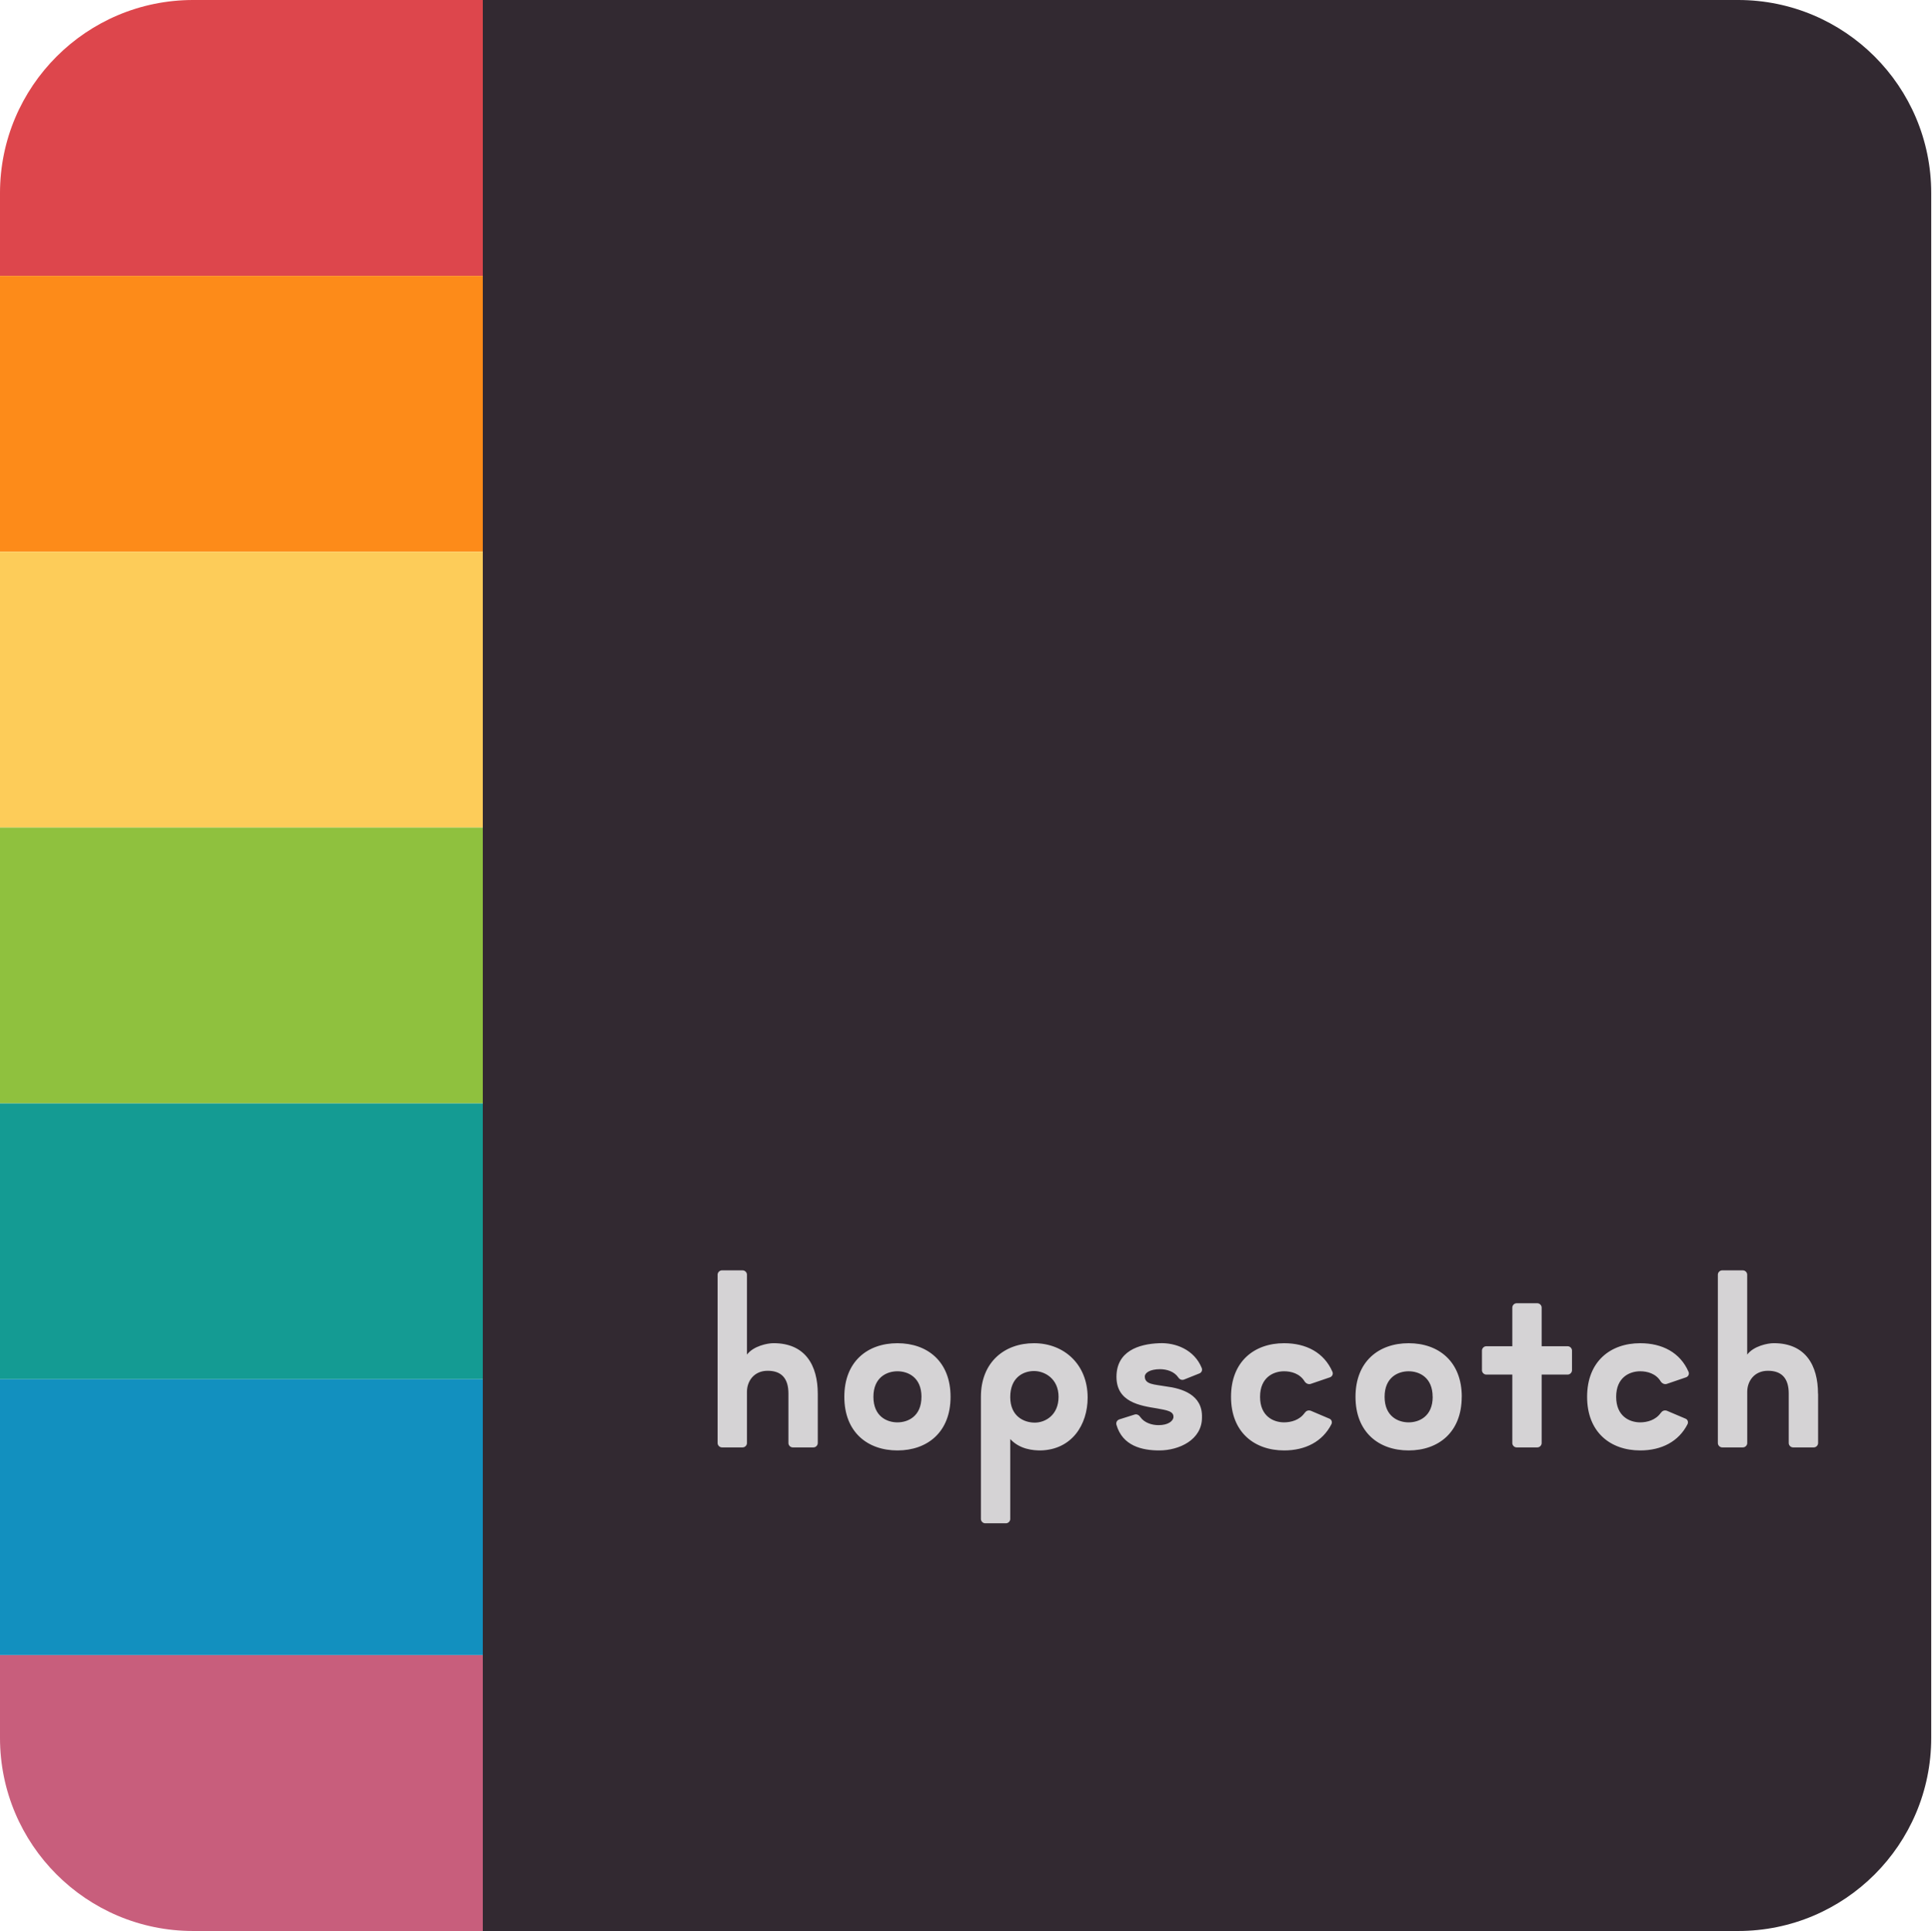
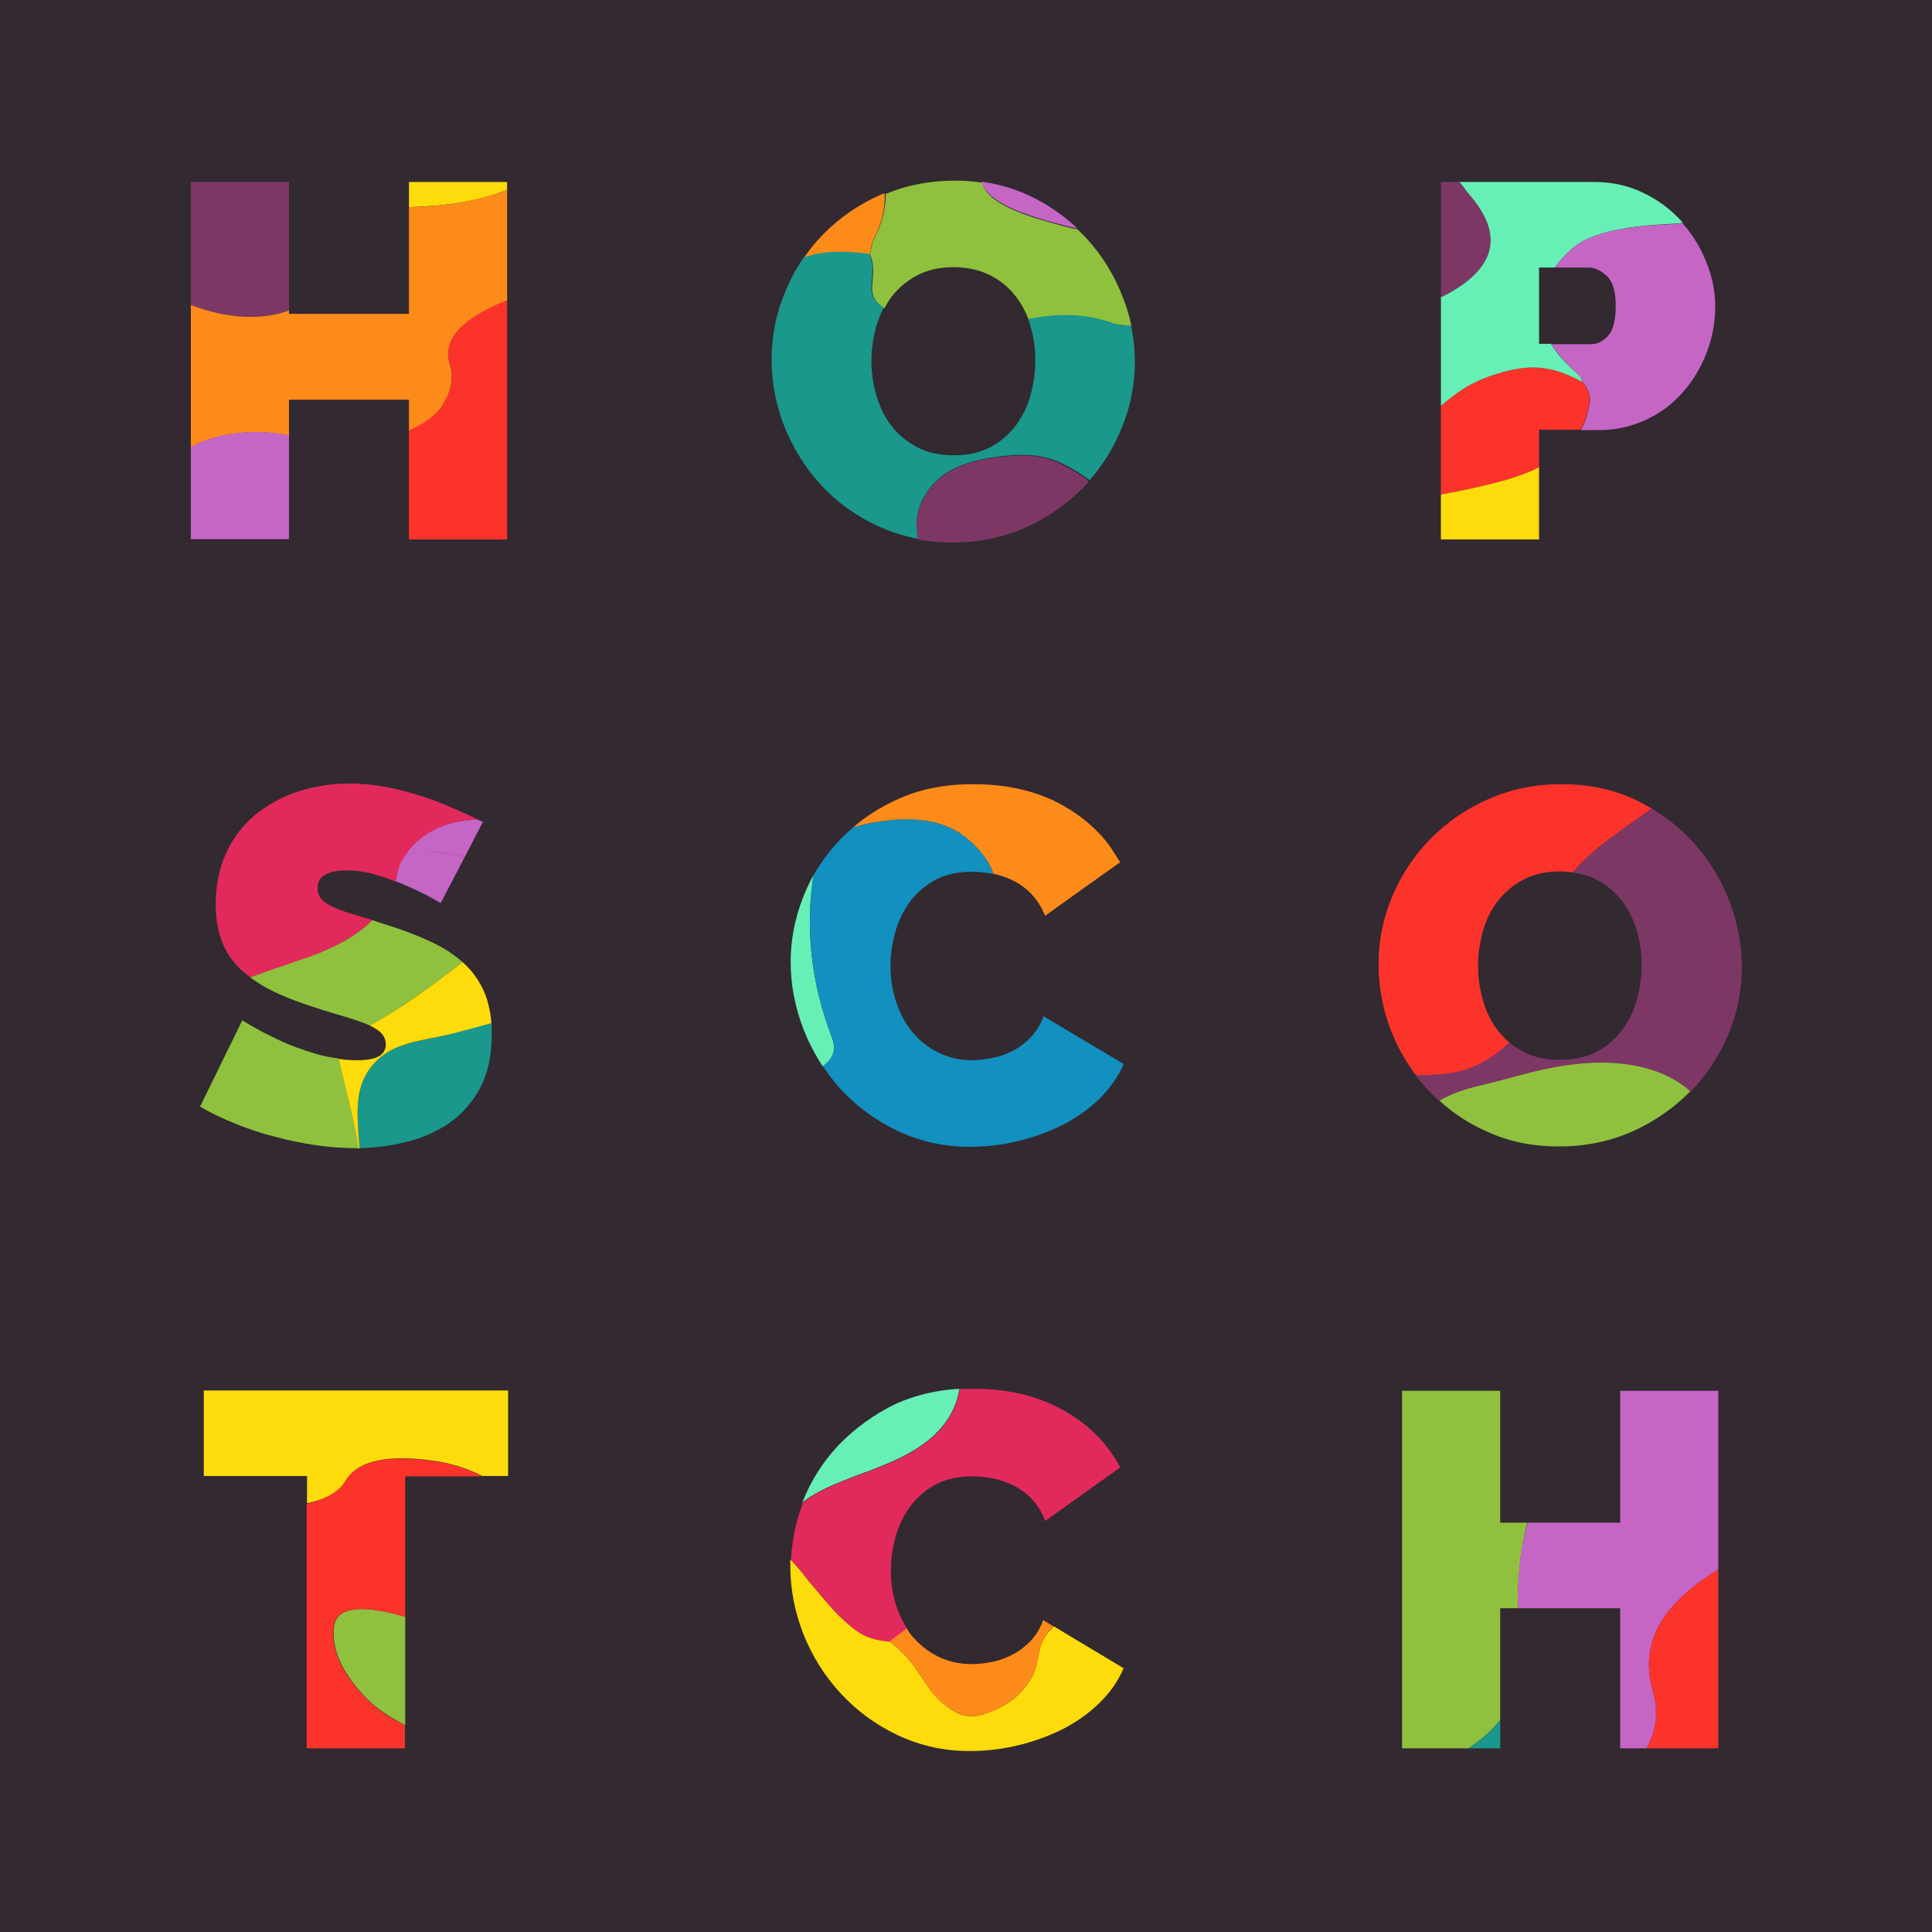
- <svg xmlns="http://www.w3.org/2000/svg" width="566.93" height="566.929" viewBox="0 0 566.93 566.929">
-   <path fill="#DD464C" d="M0 80.99V56.692C0 25.38 25.384 0 56.695 0h85.04v80.99H0z" />
-   <path fill="#FD8B19" d="M0 80.99h141.732v80.99H0V80.99z" />
-   <path fill="#FDCC59" d="M141.733 242.97H0v-80.99h141.732" />
-   <path fill="#8FC13E" d="M141.733 323.958H0V242.97h141.732" />
-   <path fill="#149B93" d="M0 323.958h141.732v80.99H0v-80.99z" />
-   <path fill="#1290BF" d="M0 404.95h141.732v80.99H0v-80.99z" />
-   <path fill="#C85E7C" d="M0 510.234V485.94h141.732v80.987h-85.04C25.382 566.927 0 541.544 0 510.234z" />
-   <path fill="#322931" d="M141.733 0h368.502c31.312 0 56.692 25.38 56.692 56.692v453.542c0 31.31-25.38 56.693-56.69 56.693H141.732V0z" />
-   <path d="M240.065 409.208v14.48c0 .668-.594 1.262-1.262 1.262h-6.088c-.668 0-1.262-.594-1.262-1.263v-14.553c0-4.23-1.856-6.682-6.088-6.682-4.084 0-6.088 3.118-6.088 6.162v15.072c0 .67-.594 1.263-1.262 1.263h-6.09c-.667 0-1.26-.6-1.26-1.27v-49.45c0-.67.593-1.26 1.26-1.26h6.09c.668 0 1.262.59 1.262 1.26v23.47c1.93-2.53 6.014-3.35 7.796-3.35 9.354 0 12.992 6.532 12.992 14.85zm38.98.892c0 10.395-6.83 15.74-15.59 15.74s-15.593-5.346-15.593-15.74c0-10.396 6.83-15.74 15.592-15.74 8.76 0 15.592 5.345 15.592 15.74zm-8.54 0c0-5.718-3.933-7.5-7.052-7.5-3.118 0-7.054 1.782-7.054 7.5 0 5.717 3.93 7.5 7.05 7.5 3.12 0 7.05-1.783 7.05-7.5zm48.783.223c0 7.944-4.604 15.295-13.81 15.518-2.154 0-6.09-.29-8.91-3.34v23.47c0 .67-.595 1.26-1.263 1.26h-6.09c-.667 0-1.26-.59-1.26-1.26V410.1c0-10.098 6.83-15.74 15.59-15.74s15.743 6.162 15.743 15.963zm-8.538-.223c0-5.346-4.084-7.573-7.203-7.573-3.118 0-6.98 1.855-6.98 7.647 0 5.643 4.01 7.5 7.202 7.5 3.12 0 6.98-2.228 6.98-7.574zm42.1 6.088c0 6.534-6.684 9.652-12.55 9.652-5.048 0-10.765-1.336-12.548-7.5-.223-.815.223-1.41.892-1.632l4.454-1.41c.67-.224 1.338.222 1.71.815 1.112 1.56 3.266 2.302 5.27 2.302 2.896 0 4.158-1.188 4.38-2.153.298-2.004-2.08-2.228-4.75-2.747-5.05-.816-11.956-1.856-11.956-9.28 0-7.5 6.46-9.653 12.55-9.876 4.825-.23 10.32 1.93 12.473 7.27.297.67-.074 1.41-.743 1.63l-4.454 1.78c-.67.22-1.263 0-1.708-.67-1.188-1.71-3.342-2.38-5.346-2.38-2.896 0-4.455 1.04-4.455 2.15 0 2.374 2.82 2.3 6.16 2.894 4.67.594 10.84 2.375 10.62 9.132zm30.144-1.336c.445-.67 1.04-.892 1.78-.67l5.42 2.303c.67.224.967.966.67 1.634-2.6 5.12-7.647 7.72-13.885 7.72-8.77 0-15.6-5.35-15.6-15.74s6.83-15.74 15.59-15.74c6.46 0 11.73 2.74 14.18 8.39.3.67-.08 1.41-.74 1.63l-5.65 1.93c-.67.22-1.41-.15-1.78-.74-1.41-2.31-3.94-2.97-6.02-2.97-3.12 0-7.055 1.78-7.055 7.5s3.936 7.5 7.054 7.5c2.08-.01 4.53-.67 6.014-2.75zm46.11-4.752c0 10.395-6.83 15.74-15.593 15.74-8.76 0-15.59-5.346-15.59-15.74 0-10.396 6.83-15.74 15.6-15.74s15.6 5.345 15.6 15.74zm-8.54 0c0-5.718-3.935-7.5-7.053-7.5s-7.05 1.782-7.05 7.5c0 5.717 3.94 7.5 7.06 7.5s7.06-1.783 7.06-7.5zm32.003 13.587c0 .67-.595 1.263-1.263 1.263h-6.09c-.667 0-1.26-.594-1.26-1.263v-20.12h-7.65c-.667 0-1.26-.595-1.26-1.264v-5.79c0-.67.593-1.263 1.26-1.263h7.65v-11.36c0-.67.593-1.263 1.26-1.263h6.09c.668 0 1.263.594 1.263 1.263v11.36h7.646c.67 0 1.263.594 1.263 1.262v5.79c0 .67-.594 1.264-1.263 1.264h-7.646v20.12zm34.97-8.835c.445-.67 1.04-.892 1.782-.67l5.42 2.303c.66.224.96.966.66 1.634-2.6 5.12-7.65 7.72-13.89 7.72-8.76 0-15.598-5.35-15.598-15.74s6.83-15.74 15.592-15.74c6.46 0 11.73 2.74 14.18 8.39.297.67-.074 1.41-.74 1.63l-5.646 1.93c-.67.22-1.41-.15-1.783-.74-1.41-2.31-3.937-2.97-6.015-2.97-3.12 0-7.057 1.78-7.057 7.5s3.934 7.5 7.053 7.5c2.08-.01 4.53-.67 6.015-2.75zm46.183-5.644v14.48c0 .668-.595 1.262-1.263 1.262h-6.088c-.67 0-1.27-.594-1.27-1.263v-14.553c0-4.23-1.86-6.682-6.09-6.682-4.08 0-6.09 3.118-6.09 6.162v15.072c0 .67-.6 1.263-1.27 1.263h-6.09c-.67 0-1.266-.6-1.266-1.27v-49.45c0-.67.594-1.26 1.264-1.26h6.087c.67 0 1.26.59 1.26 1.26v23.47c1.93-2.53 6.014-3.35 7.797-3.35 9.354 0 12.993 6.532 12.993 14.85z" fill="#D5D3D5" />
+ <svg xmlns="http://www.w3.org/2000/svg" version="1.1" id="Layer_1" x="0" y="0" viewBox="0 0 566.9 566.9" xml:space="preserve">
+   <defs />
+   <style>.st1{fill:none}.st2{fill:#fc332b}.st3{fill:#8fc13e}.st4{fill:#fedb0a}.st5{fill:#c566c5}.st6{fill:#7d3765}.st7{fill:#19988b}.st8{fill:#67f0b6}.st9{fill:#fd8b19}.st11{fill:#233f88}.st13{fill:#e12a5b}.st14{fill:#236bb5}</style>
+   <path fill="#322931" d="M0 0h566.9v566.9H0z" />
+   <path class="st1" d="M232 457.6zM332.8 95.7c-.3 0-.6-.1-.9-.1.3 0 .6 0 .9.1zM236 75.7c-1 .4-1.9.8-2.8 1.2.9-.5 1.8-.9 2.8-1.2z" />
+   <path d="M128.5 60.3zM240.3 74.6c1.4-.3 3-.4 4.6-.5-1.7 0-3.2.2-4.6.5zM255.9 71.4c-.3 1.1-.5 2.2-.7 3.3.3-1.1.4-2.2.7-3.3zM316.1 67.1c-.4-.1-.7-.2-1.1-.2.4.1.8.1 1.1.2zM238.1 75l-2.1.6 2.1-.6zM331.9 95.6l-2.7-.3 2.7.3zM232 457.6c.7.6 1.2 1.3 1.8 1.9-.6-.6-1.1-1.3-1.8-1.9zM260.7 481.5c1.7-1.3 3.5-2.6 5.2-3.9-1.8 1.3-3.5 2.6-5.2 3.9zM235.4 461.4c-.3-.4-.6-.8-1-1.2.3.4.7.8 1 1.2zM236.6 462.9l-1.2-1.5 1.2 1.5zM466.3 115.6c.1.3.1.7.1 1 0-.3 0-.6-.1-1zM464.2 112a7.6 7.6 0 012 3.4c-.2-1.1-.8-2.3-2-3.4zM463.9 110.9c-.2-.4-.5-.7-.9-1.1.4.4.7.7.9 1.1zM466.4 118.4c-.1.4-.1.8-.2 1.1 0-.4.1-.7.2-1.1z" />
+   <path class="st2" d="M432.7 313c3.8-1.7 6.7-3.7 8.9-5.8.5-.4.9-.9 1.3-1.3-1.2-1-2.3-2.2-3.3-3.4-2-2.6-3.5-5.5-4.4-8.8-1-3.3-1.5-6.7-1.5-10.3 0-3.4.5-6.8 1.4-10.1.9-3.3 2.4-6.3 4.4-8.9 2-2.6 4.5-4.7 7.5-6.3 3-1.6 6.6-2.4 10.7-2.4 1.3 0 2.6.1 3.8.3 0 0 0-.1.1-.1 5.5-6.7 14.6-12.6 23.1-18.6-1.5-.9-3.1-1.8-4.8-2.6-6.5-3.1-13.7-4.6-21.7-4.6-7.8 0-15 1.5-21.5 4.4a53.7 53.7 0 00-28.2 28.6c-2.7 6.4-4 13.1-4 19.9a54.02 54.02 0 0010.9 32.4c6.5.3 12.9-.4 17.3-2.4z" />
+   <path class="st3" d="M98 477.4c-.8 7.1 2.9 14.2 9.9 21.3 2.7 2.7 6.5 5.2 11 7.5v-31.8c-13-3.8-20.3-2.8-20.9 3z" />
+   <path class="st4" d="M302.7 492.3c-2.4 3.9-5.5 7.5-12.6 10.2-4.7 1.8-7.8 1.4-11.6-1.3-4.6-3.2-6.4-6.6-8.7-10-1.1-1.7-2.3-3.3-3.7-4.9-1.4-1.6-3.1-3.2-5.4-4.8-6.3-.5-8.9-2.6-11.4-4.6-4.6-3.8-7.5-7.8-10.9-11.7-.7-.8-1.3-1.5-1.9-2.3l-1.2-1.5c-.3-.4-.6-.8-1-1.2-.2-.2-.4-.5-.6-.7-.6-.6-1.1-1.3-1.8-1.9v2c0 6.7 1.3 13.3 3.8 19.8 2.6 6.5 6.2 12.3 10.9 17.4 4.7 5.1 10.2 9.2 16.7 12.3a49 49 0 0021.4 4.7c4.4 0 9-.5 13.7-1.6 4.7-1.1 9.1-2.7 13.2-4.7 4.1-2.1 7.7-4.6 10.9-7.7 3.2-3.1 5.6-6.5 7.2-10.3l-20.5-12.3c-.5.5-1 1-1.4 1.5-3.9 4.3-2.5 9.2-5.1 13.6z" />
+   <path class="st5" d="M303.7 63.7c3.6 1.2 7.4 2.2 11.3 3.1.4.1.7.2 1.1.2-4.1-3.9-8.9-7.2-14.3-9.7-4.3-2-8.9-3.3-13.8-4 0 .2.1.4.1.6 1.7 4.1 7.6 7.3 15.6 9.8z" />
+   <path class="st6" d="M431.4 57.4c-1.1-1.3-2.2-2.7-3.1-4h-5.5v33.8c1.4-.6 2.9-1.4 4.6-2.5 12.6-7.9 12.6-17.2 4-27.3z" />
+   <path class="st7" d="M108.4 313.7c-4.8 6.7-3.4 15.2-2.9 23.2 4.4-.1 8.8-.6 13.2-1.7 4.8-1.1 9.1-3 12.9-5.5 3.8-2.6 6.8-6 9.2-10.3 2.3-4.3 3.5-9.6 3.5-15.9 0-1.2 0-2.3-.1-3.4-3.8 1.1-7.6 2.1-11.5 3.1-9.4 2.6-18.4 2.4-24.3 10.5z" />
+   <path class="st8" d="M244.1 304.4c-6.2-16.2-7.8-32-5.4-47.6-1.2 2.1-2.2 4.3-3.1 6.6-2.4 6.2-3.6 12.5-3.6 18.9 0 6.7 1.3 13.3 3.8 19.8 1.5 3.8 3.4 7.4 5.6 10.8 3.5-2.4 3.9-5.4 2.7-8.5zM246.1 424c-4.6 4.9-8.2 10.5-10.6 16.7v.1c2.4-1.9 5.5-3.6 9-5.1 1.6-.7 3.2-1.3 4.9-2 1.1-.4 2.2-.9 3.4-1.3 2.3-.8 4.5-1.7 6.7-2.6 14-5.6 20-12.8 21.8-21.1.1-.4.2-.8.2-1.2-6.8.4-13 1.9-18.6 4.4a59.2 59.2 0 00-16.8 12.1z" />
+   <path class="st2" d="M466.1 119.5c.1-.4.2-.7.2-1.1.1-.4.1-.8.1-1.1v-.6c0-.3-.1-.7-.1-1 0-.1 0-.2-.1-.3-.3-1.1-.9-2.2-2-3.4-9.1-4.8-15.3-5.3-25-2.3-7.8 2.4-12.2 5.8-16.4 9.4v26c5.6-1 11-2.2 16.2-3.5 5-1.3 9.2-2.8 12.6-4.5v-11h12.2c.8-1.6 1.5-3.2 1.9-4.9.2-.6.3-1.1.4-1.7z" />
+   <path class="st9" d="M266.1 486.3c1.4 1.6 2.6 3.3 3.7 4.9 2.3 3.4 4 6.8 8.7 10 3.9 2.7 6.9 3.1 11.6 1.3 7-2.7 10.2-6.3 12.6-10.2 2.7-4.4 1.3-9.3 5-13.6.4-.5.9-1 1.4-1.5l-3-1.8c-.9 2.4-2.1 4.4-3.6 6-1.5 1.6-3.3 3-5.2 4-1.9 1-3.9 1.8-6 2.2-2.1.4-4.1.7-6.1.7-3.7 0-7.1-.8-10.1-2.3-3-1.5-5.5-3.6-7.6-6.1-.6-.7-1.1-1.5-1.6-2.3-1.8 1.3-3.5 2.6-5.2 3.9 2.2 1.6 3.9 3.2 5.4 4.8z" />
+   <path class="st3" d="M460.3 312.4c-9.6 1.3-17 4-25.5 5.9-5.3 1.2-9.4 2.8-12.5 4.6 3.9 3.6 8.4 6.6 13.5 8.9 6.5 3.1 13.7 4.6 21.7 4.6 7.8 0 14.9-1.5 21.5-4.4 6.6-3 12.2-6.9 16.9-11.7l.1-.1c-.5-.4-.9-.8-1.4-1.2-7.9-6.3-20.1-8.5-34.3-6.6zM440.2 408.1h-28.8V513h19.5c3.8-2.5 6.9-5.3 9.3-8.3v-32.8h5.2c-.1-8.5.6-16.9 2.8-25.1h-8v-38.7z" />
+   <path d="M266.1 486.3c-1.4-1.6-3.1-3.2-5.4-4.8 2.2 1.6 3.9 3.2 5.4 4.8z" fill="#5096d1" />
+   <path class="st2" d="M141.4 433.2a39.3 39.3 0 00-13.2-4.3c-14.2-2.2-23.3-.4-27 5.8-1.8 3.1-5.6 5.2-11.2 6.6V513h28.8v-6.8c-4.6-2.2-8.4-4.8-11-7.5-7.1-7.1-10.7-14.2-9.9-21.3.6-5.8 7.9-6.8 21-3v-41.2h22.5z" />
+   <path class="st3" d="M256.4 70.3c-.2.3-.3.7-.4 1.1-.3 1.1-.5 2.2-.7 3.3 1.5 3.3.7 6.5.6 9.7-.1 2.5 1.1 4.5 3.6 6.1.6-1.2 1.3-2.3 2.1-3.4 2-2.6 4.5-4.7 7.5-6.3 3-1.6 6.6-2.4 10.7-2.4 4 0 7.6.8 10.6 2.3 3 1.5 5.5 3.5 7.5 6.1 1.6 2 2.9 4.3 3.9 6.9 7.9-1.4 16.1-2 25.1 1.3.6.2 1.6.2 2.4.4l2.7.3c-.6-3-1.5-6-2.7-8.9-2.5-6.4-6.1-12.1-10.7-17.1l-2.4-2.4c-.4-.1-.7-.2-1.1-.2-3.9-.9-7.6-2-11.3-3.1-8.1-2.6-14-5.7-15.5-9.8-.1-.2-.1-.4-.1-.6-2.6-.4-5.2-.6-7.9-.6-7.4 0-14.2 1.3-20.4 3.9 0 4.5-1.2 9-3.5 13.4z" />
+   <path class="st2" d="M489.3 473.1c-5.7 7.3-6.6 15.1-4.3 23.3 1.6 5.9 1 11.4-1.9 16.6h21.1v-52.5c-6.3 3.8-11.3 8-14.9 12.6z" />
+   <path class="st4" d="M120 53.4v7.4c3-.1 5.8-.3 8.5-.5 4.1-.4 7.9-1 11.3-1.8 3.3-.7 6.2-1.7 9-2.8v-2.3H120zM101.3 434.6c3.7-6.2 12.8-8 27-5.8 5.6.9 9.7 2.5 13.2 4.3h7.6V408H59.8v25.1h30.3v8c5.6-1.2 9.4-3.4 11.2-6.5z" />
+   <path class="st9" d="M240.3 74.6c1.4-.3 3-.4 4.6-.5 3.2-.1 6.6 0 10.3.6.3-1.1.4-2.2.7-3.3.1-.4.3-.7.4-1.1 2.3-4.4 3.5-8.9 3.3-13.6-.4.1-.7.3-1.1.4a53.7 53.7 0 00-17 11.7c-2.1 2.1-3.9 4.4-5.6 6.8l2.1-.6c.8-.1 1.5-.3 2.3-.4z" />
+   <path class="st11" d="M238.1 75c.7-.2 1.4-.3 2.2-.5-.8.2-1.5.4-2.2.5zM255.2 74.7c-3.7-.5-7.2-.7-10.3-.6 3.1-.2 6.6 0 10.3.6zM120 60.8h-1c.3.1.6 0 1 0zM128.5 60.3a114.33 114.33 0 000 0z" />
+   <path class="st6" d="M296.6 133.8c-16.2 1.2-22 6.2-25.4 12.1-2.3 4-2.6 8.2-1.9 12.4 3.2.6 6.6.9 10.1.9 7.8 0 14.9-1.5 21.5-4.4 6.6-3 12.2-6.9 16.9-11.7.6-.6 1.2-1.2 1.7-1.9-2-1.6-4.4-3.1-7.4-4.6-4.3-2.4-9.1-3.3-15.5-2.8z" />
+   <path d="M283.5 245.8c-5.9-4.8-14.6-6.4-25.1-4.8-3.1.5-5.8 1.1-8.1 1.8-1.4 1.2-2.8 2.5-4.1 3.9-2.9 3.1-5.4 6.5-7.5 10.1-2.4 15.6-.8 31.4 5.4 47.6 1.2 3.1.8 6.1-2.7 8.4 1.6 2.3 3.3 4.6 5.2 6.7 4.7 5.1 10.2 9.2 16.7 12.3a49 49 0 0021.4 4.7c4.4 0 9-.5 13.7-1.6 4.7-1.1 9.1-2.7 13.2-4.7 4.1-2.1 7.7-4.6 10.9-7.7 3.2-3.1 5.6-6.5 7.2-10.3l-23.5-14c-.9 2.4-2.1 4.4-3.6 6-1.5 1.6-3.3 3-5.2 4-1.9 1-3.9 1.8-6 2.2-2.1.4-4.1.7-6.1.7-3.7 0-7.1-.8-10.1-2.3-3-1.5-5.5-3.6-7.6-6.1-2.1-2.6-3.6-5.5-4.7-8.9-1.1-3.3-1.6-6.8-1.6-10.5 0-3.3.5-6.5 1.4-9.8.9-3.3 2.4-6.3 4.3-8.9 1.9-2.6 4.4-4.7 7.4-6.4 3-1.6 6.6-2.4 10.7-2.4 2 0 4 .2 6.1.6.1 0 .2.1.3.1-1.2-3.7-3.7-7.2-8-10.7z" fill="#1290bf" />
+   <path class="st9" d="M326 248.8c-3.5-5-8.2-9.1-14-12.4-7.4-4.2-16.2-6.3-26.4-6.3-8.5 0-16 1.5-22.6 4.6-4.8 2.2-9 4.9-12.7 8.1 2.3-.7 5-1.4 8.1-1.8 10.6-1.6 19.3 0 25.1 4.8 4.3 3.5 6.8 7 8 10.6 2 .4 3.9 1.1 5.8 2a18.79 18.79 0 018.9 9.3c.2.3.3.7.5 1l1.8-1.3 15.1-10.8 5.1-3.6-2.7-4.2z" />
+   <path class="st6" d="M422.3 323c3.2-1.9 7.2-3.4 12.5-4.6 8.5-2 15.8-4.6 25.5-5.9 14.2-2 26.4.3 34.4 6.6.5.4.9.8 1.4 1.2 4.7-4.8 8.3-10.4 11-16.7 2.7-6.4 4-13 4-19.9 0-6.7-1.3-13.2-3.8-19.7-2.5-6.4-6.1-12.1-10.7-17.1-3.4-3.7-7.4-6.9-11.9-9.6-8.4 6-17.6 11.9-23.1 18.6 0 0 0 .1-.1.1a21.27 21.27 0 0114.2 8.1c2 2.5 3.5 5.4 4.5 8.7 1 3.3 1.5 6.7 1.5 10.3 0 3.4-.5 6.8-1.4 10.2-.9 3.4-2.4 6.3-4.3 8.9a22.4 22.4 0 01-7.5 6.4c-3.1 1.6-6.6 2.4-10.8 2.4-4.1 0-7.7-.8-10.7-2.4-1.5-.8-2.9-1.7-4.2-2.8-.4.5-.9.9-1.3 1.3-2.3 2.1-5.2 4.1-8.9 5.8-4.4 2-10.8 2.7-17.3 2.5a49.06 49.06 0 007 7.6z" />
+   <path class="st13" d="M109.3 270c-1.7-.5-3.4-1-4.9-1.5-2.4-.7-4.5-1.4-6.1-2.1-1.7-.7-3-1.6-3.8-2.4-.9-.9-1.3-2-1.3-3.4 0-1.9.8-3.2 2.3-4 1.5-.8 3.6-1.2 6.1-1.2 3.2 0 6.4.5 9.7 1.6 1.7.5 3.3 1.1 4.9 1.7.1-.3.2-.5.2-.8.5-1.9.9-3.9 1.9-5.8 4.5-7.8 13-11.4 22-11.6-2-1-4.2-2-6.5-3-3-1.3-6.1-2.6-9.5-3.7-3.4-1.1-6.9-2.1-10.6-2.8-3.6-.7-7.4-1.1-11.2-1.1-5.2 0-10.2.8-14.9 2.3a39.6 39.6 0 00-12.5 6.7c-3.6 3-6.5 6.6-8.6 11.1-2.1 4.4-3.2 9.6-3.2 15.4 0 3.8.5 7.2 1.6 10.2 1 3 2.6 5.6 4.8 7.9 1.1 1.2 2.4 2.3 3.8 3.3 5.5-1.9 11.1-3.8 16.6-5.8 8.8-3.1 15-6.8 19.2-11z" />
+   <path class="st7" d="M332.3 97.8c-.1-.8-.3-1.5-.4-2.2l-2.7-.3c-.8-.1-1.8-.1-2.4-.4-9-3.3-17.2-2.8-25.1-1.3l.6 1.8c1 3.3 1.5 6.7 1.5 10.3 0 3.4-.5 6.8-1.4 10.2-.9 3.4-2.4 6.3-4.3 8.9a22.4 22.4 0 01-7.5 6.4c-3.1 1.6-6.6 2.4-10.8 2.4-4.1 0-7.7-.8-10.7-2.4-3-1.6-5.5-3.6-7.5-6.2s-3.4-5.5-4.4-8.8c-1-3.3-1.5-6.7-1.5-10.3 0-3.4.5-6.8 1.4-10.1.6-2 1.3-3.8 2.2-5.5-2.5-1.6-3.7-3.6-3.6-6.1.1-3.2.9-6.4-.6-9.7-3.7-.5-7.2-.7-10.3-.6-1.6.1-3.1.2-4.6.5-.8.1-1.5.3-2.2.5l-2.1.6c-2.2 3.1-4 6.5-5.5 10.1-2.7 6.4-4 13.1-4 19.9 0 6.8 1.3 13.4 3.8 19.8 2.6 6.4 6.2 12.1 10.8 17.1 4.6 5 10.2 9 16.7 12 3.6 1.7 7.5 2.9 11.6 3.7-.7-4.2-.5-8.4 1.9-12.4 3.4-5.9 9.2-10.8 25.4-12.1 6.4-.5 11.2.4 15.7 2.7 3 1.5 5.4 3.1 7.4 4.6 3.9-4.4 7-9.4 9.3-15a50.54 50.54 0 003.3-28.1z" />
+   <path class="st8" d="M439.2 109.7c9.8-3 15.9-2.5 25 2.3 0-.4-.1-.7-.3-1.1-.2-.4-.5-.7-.9-1.1-.7-.7-1.6-1.4-2.3-2.1-2.4-2.3-4.2-4.5-5.6-6.8h-3.5V78.5h4.6c1.3-1.8 2.9-3.6 4.8-5.3 4.9-4.6 15-6.8 27.8-7.4 1.8-.1 3.5-.2 5-.4-.1-.2-.3-.3-.4-.5-3.1-3.4-6.8-6.2-11.2-8.3-4.3-2.1-9.1-3.2-14.2-3.2h-39.7c1 1.3 2 2.7 3.1 4 8.6 10.1 8.5 19.4-4 27.3-1.7 1.1-3.2 1.9-4.6 2.5v31.9c4.2-3.6 8.6-7 16.4-9.4z" />
+   <path class="st11" d="M329.2 95.3c0 .4.2.7.5 1.1-.4-.3-.6-.7-.5-1.1z" />
+   <path class="st7" d="M430.9 513h9.3v-8.3c-2.4 3-5.5 5.8-9.3 8.3z" />
+   <path class="st5" d="M445.4 471.9h30V513h7.7c2.9-5.2 3.6-10.7 1.9-16.6-2.3-8.2-1.4-16 4.3-23.3 3.6-4.6 8.6-8.8 14.9-12.6v-52.4h-28.8v38.7h-27.1c-2.4 8.2-3.1 16.6-2.9 25.1zM129.3 265l7.1-13.6c-8.5-1.6-16.2-2.7-18.2.6-1.1 1.9-1.5 3.8-1.9 5.8-.1.3-.1.5-.2.8 1.4.5 2.8 1.1 4.1 1.7 3.1 1.4 6.2 2.9 9.1 4.7z" />
+   <path class="st3" d="M125.7 276c-3.9-1.8-8.3-3.4-13.1-4.9-1.2-.4-2.3-.7-3.3-1.1-4.2 4.2-10.4 7.9-19.3 11-5.5 1.9-11.1 3.8-16.6 5.8 1.4 1 2.9 2 4.5 2.9 3.3 1.8 7.3 3.5 12 5.1 3.2 1.1 6.1 2 8.9 2.8 2.8.8 5.3 1.6 7.5 2.4.8.3 1.5.6 2.2.9 7.9-4.2 17.8-11.2 27.2-18.6-2.8-2.5-6.1-4.6-10-6.3zM92.6 309.2c-4-1.2-7.6-2.5-10.7-4-3.7-1.7-7.3-3.6-10.8-5.8l-12.4 25.3c3.2 1.9 6.6 3.5 10.3 5 3.7 1.5 7.5 2.8 11.5 3.8 4 1.1 8 1.9 12 2.5 4 .6 8 .9 11.8.9h.9c-1.2-8.4-4.4-19.6-5.8-26.3-2.3-.3-4.5-.7-6.8-1.4z" />
+   <path class="st4" d="M108.4 313.7c5.9-8.1 14.8-8 24.3-10.4 3.8-1 7.7-2 11.5-3.1-.3-3.5-1-6.5-2.1-9.1-1.5-3.4-3.6-6.4-6.4-8.8-9.4 7.4-19.3 14.4-27.2 18.6 1.1.6 2.1 1.1 2.9 1.8 1.2 1 1.8 2.3 1.8 3.8 0 1.4-.6 2.5-1.8 3.3-1.2.8-3.4 1.3-6.6 1.3-1.8 0-3.6-.1-5.4-.4 1.4 6.7 4.6 17.9 5.8 26.3h.3c-.5-8.1-1.9-16.6 2.9-23.3z" />
+   <path class="st5" d="M136.4 251.4l5.3-10.2c-.5-.2-1-.5-1.5-.7-9 .2-17.5 3.8-22 11.6 2-3.4 9.7-2.3 18.2-.7z" />
+   <path class="st6" d="M84.8 91.1V53.4H56v36.1c10.8 4 20.3 4.6 28.8 1.6z" />
+   <path class="st14" d="M235.3 441.4c.1-.2.2-.4.2-.7l-.3.3c0 .2.1.3.1.4z" />
+   <path class="st13" d="M312 413.8c-7.4-4.2-16.2-6.3-26.4-6.3-1.4 0-2.7.1-4 .1-.1.4-.1.8-.2 1.2-1.8 8.3-7.8 15.5-21.8 21.1-2.2.9-4.4 1.7-6.7 2.6-1.1.4-2.3.8-3.4 1.3-1.7.6-3.3 1.3-4.9 2-3.5 1.5-6.7 3.2-9 5.1-.1.2-.2.4-.2.7.2.9.4 1.8.8 2.6-.3-.9-.5-1.8-.8-2.6-1.1 3-2 6-2.5 9.1-.4 2.3-.7 4.7-.8 7.1.7.6 1.2 1.3 1.8 1.9.2.2.4.5.6.7.3.4.7.8 1 1.2l1.2 1.5c.6.8 1.2 1.5 1.9 2.3 3.3 3.9 6.3 7.9 10.9 11.7 2.4 2 5.1 4.1 11.4 4.6 1.7-1.3 3.5-2.6 5.2-3.9-1.3-2-2.3-4.2-3.1-6.6-1.1-3.3-1.6-6.8-1.6-10.5 0-3.3.5-6.5 1.4-9.8.9-3.3 2.4-6.3 4.3-8.9 1.9-2.6 4.4-4.7 7.4-6.4 3-1.6 6.6-2.4 10.7-2.4 2 0 4 .2 6.1.6 2.1.4 4.2 1.1 6.1 2.1 2 1 3.8 2.3 5.4 4 1.6 1.7 2.9 3.8 3.9 6.4l22-15.7c-3.7-7.1-9.3-12.7-16.7-16.8z" />
+   <path class="st14" d="M232 457.6zM234.4 460.2c-.2-.2-.4-.5-.6-.7.2.2.4.5.6.7zM235.5 440.8l-.3.3.3-.3zM244.6 435.7c-3.5 1.5-6.7 3.2-9 5.1 2.3-1.9 5.5-3.6 9-5.1zM249.5 433.7c1.1-.4 2.2-.9 3.4-1.3-1.2.4-2.3.9-3.4 1.3zM235.2 441.1c0 .1.1.3.1.4 0-.2-.1-.3-.1-.4zM235.3 441.4z" />
+   <path class="st5" d="M461 73.2c-1.9 1.8-3.5 3.5-4.8 5.3h9.9c1.8 0 3.5.8 5.3 2.4 1.8 1.6 2.7 4.5 2.7 8.9 0 4.2-.8 7.2-2.3 8.8-1.5 1.6-3.2 2.4-4.9 2.4h-11.7c1.4 2.2 3.3 4.5 5.6 6.8.7.7 1.6 1.4 2.3 2.1.3.4.6.7.9 1.1.2.4.3.7.3 1.1a7.6 7.6 0 012 3.4c0 .1 0 .2.1.3.1.3.1.7.1 1v.6c0 .4 0 .8-.1 1.1-.1.4-.1.8-.2 1.1-.1.6-.3 1.1-.4 1.7-.4 1.7-1.1 3.3-1.9 4.9h4.9a32.72 32.72 0 0025-11.1c3-3.4 5.3-7.3 7-11.7 1.7-4.4 2.5-8.9 2.5-13.5 0-4.4-.9-8.8-2.7-13.2-1.7-4.2-4-7.9-6.9-11.2-1.6.2-3.2.3-5 .4-12.7.5-22.8 2.7-27.7 7.3z" />
+   <path class="st4" d="M422.8 145.1v13.2h28.8v-21.2c-3.4 1.7-7.5 3.2-12.6 4.5-5.2 1.3-10.6 2.5-16.2 3.5z" />
+   <path class="st14" d="M410 249c0 .1-.1.1-.1.2 0 0 0-.1.1-.2zM466.3 115.4c0 .1 0 .2.1.3-.1-.2-.1-.3-.1-.3zM466.5 116.6v0z" />
+   <path class="st9" d="M84.8 127.8v-10.5H120v9.1c4.6-2 8-4.5 9.9-7.5 2.4-3.9 3.4-8 2.1-12-1.8-5.7 1.5-10.7 9-15 2.4-1.4 5-2.6 7.8-3.7V55.7c-2.7 1.1-5.7 2-9 2.8-3.5.8-7.2 1.4-11.3 1.8-2.7.3-5.5.4-8.5.5v31.3H84.8v-1c-8.4 3-18 2.4-28.8-1.6v41.8c6.4-3.9 17.8-5.8 28.8-3.5z" />
+   <path class="st5" d="M84.8 158.3v-30.6c-11-2.2-22.3-.4-28.8 3.5v27h28.8z" />
+   <path class="st2" d="M132 106.8c1.3 4.1.3 8.1-2.1 12-1.8 3-5.3 5.4-9.9 7.5v32h28.8V88.1a56.2 56.2 0 00-7.8 3.7c-7.5 4.3-10.8 9.3-9 15z" />
</svg>
